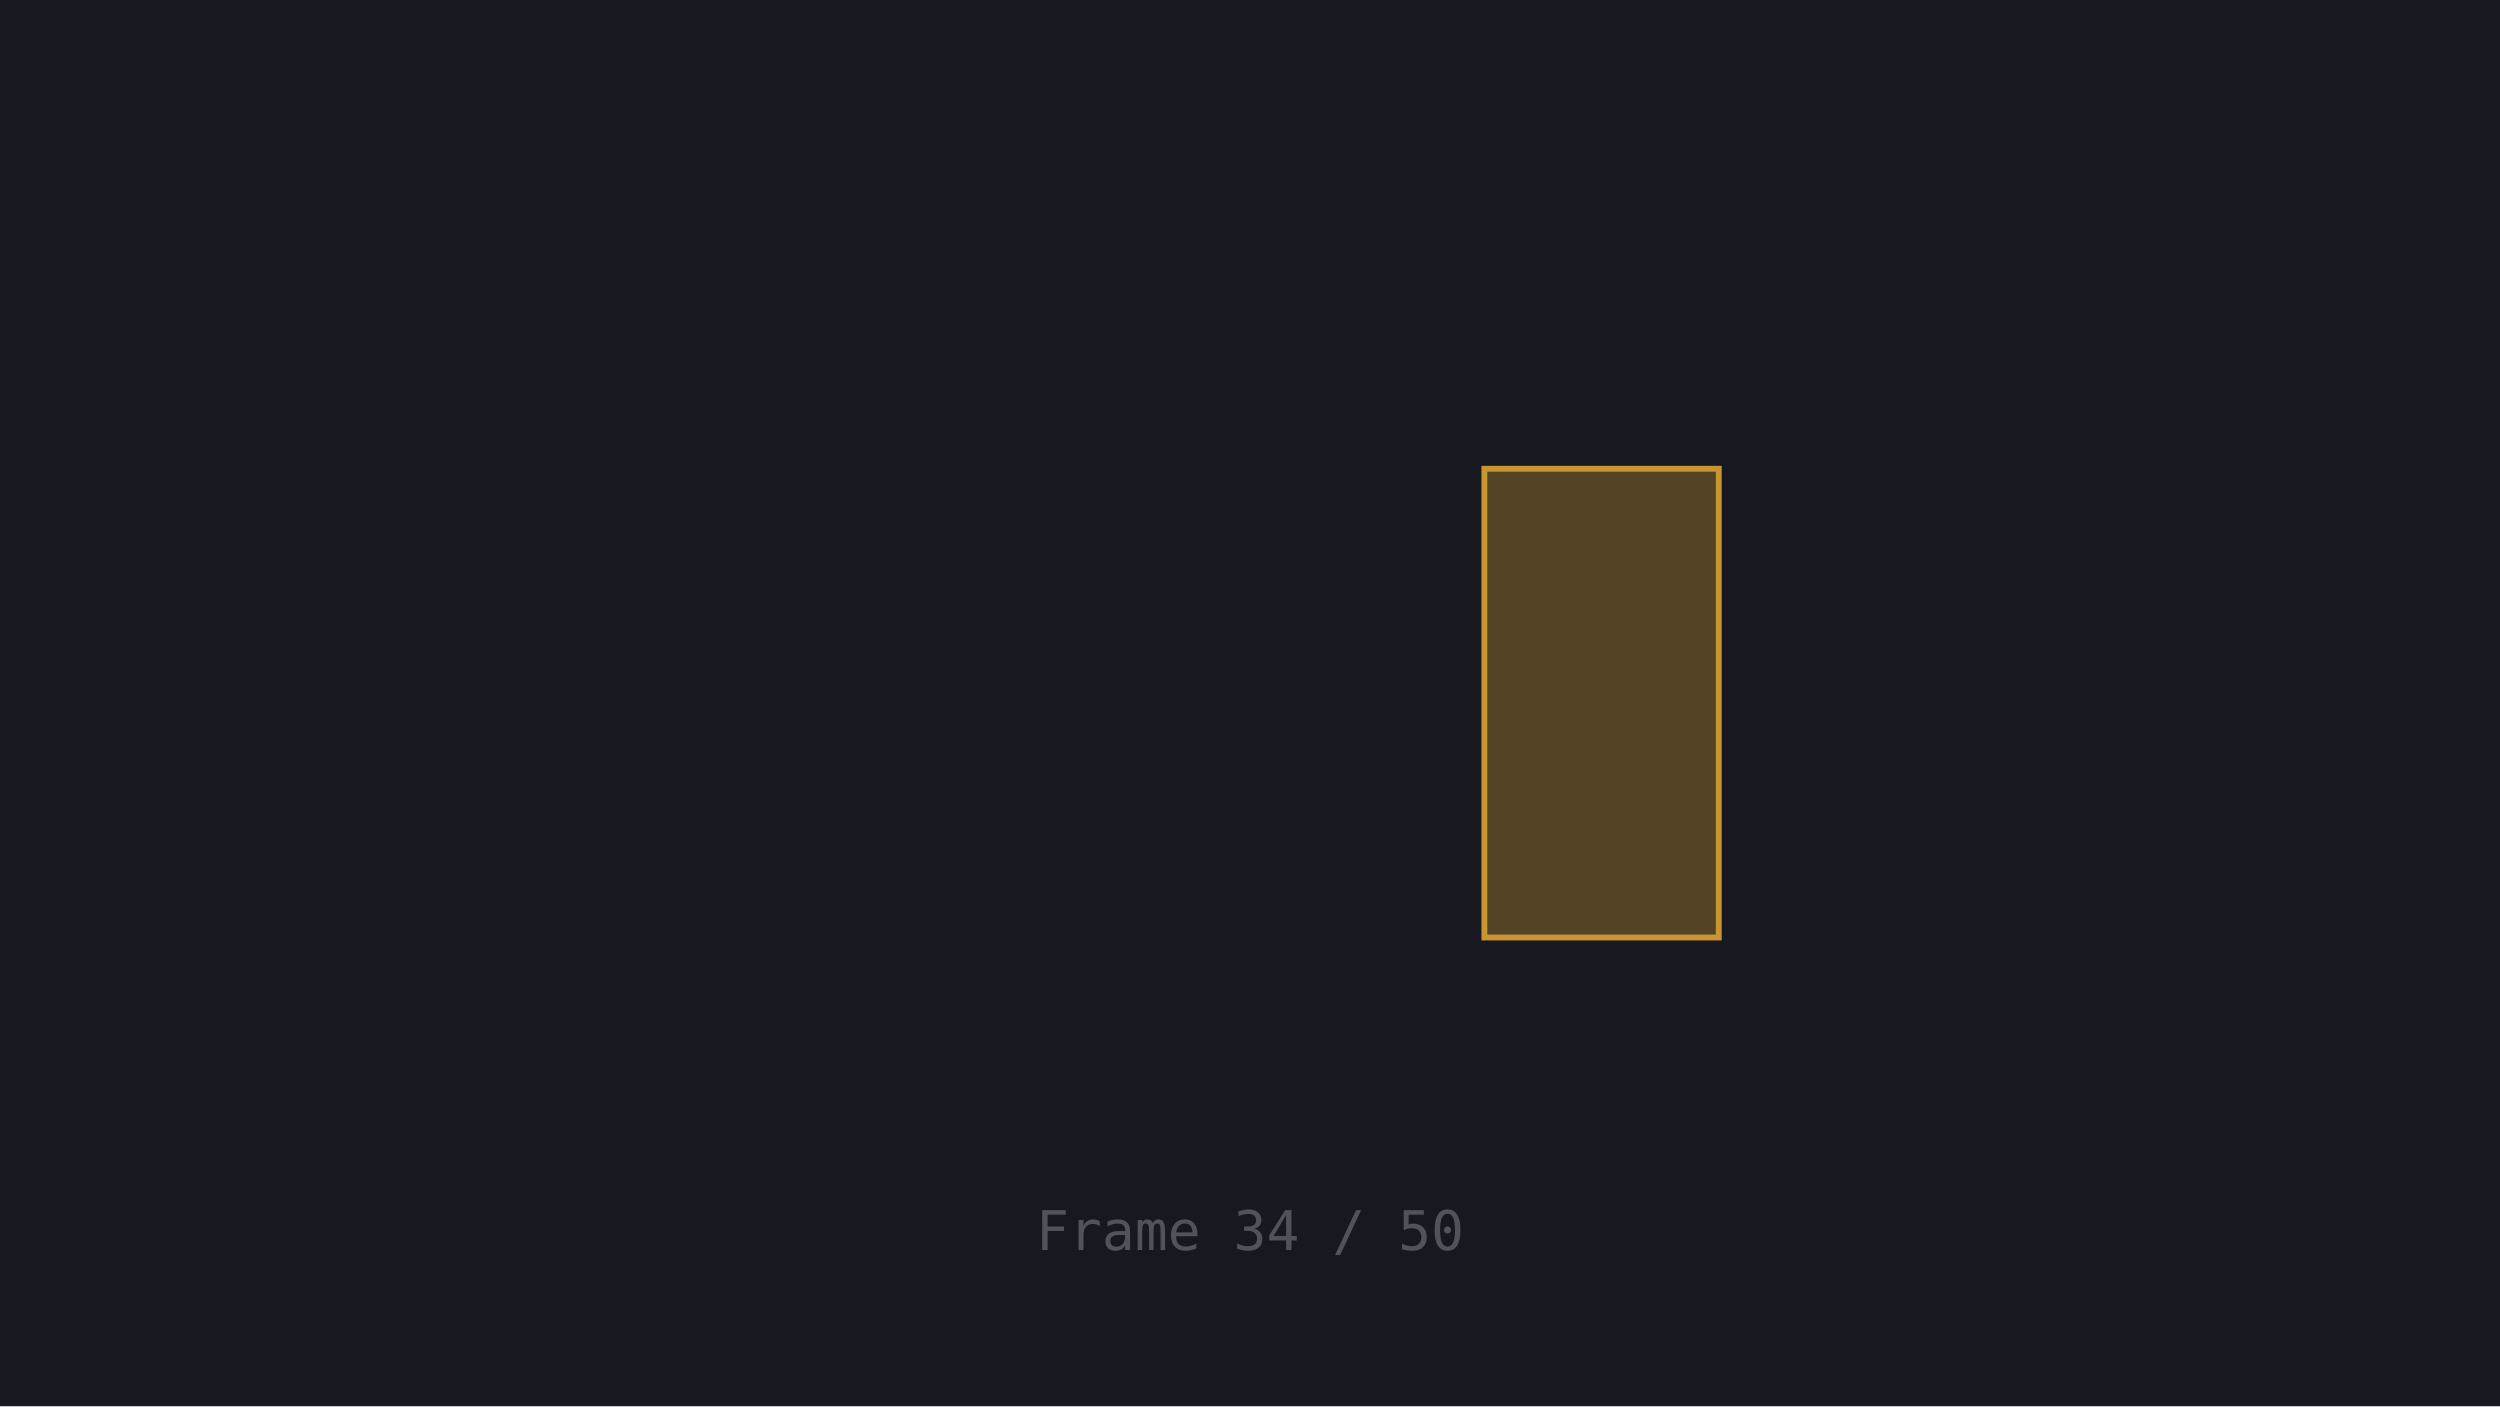
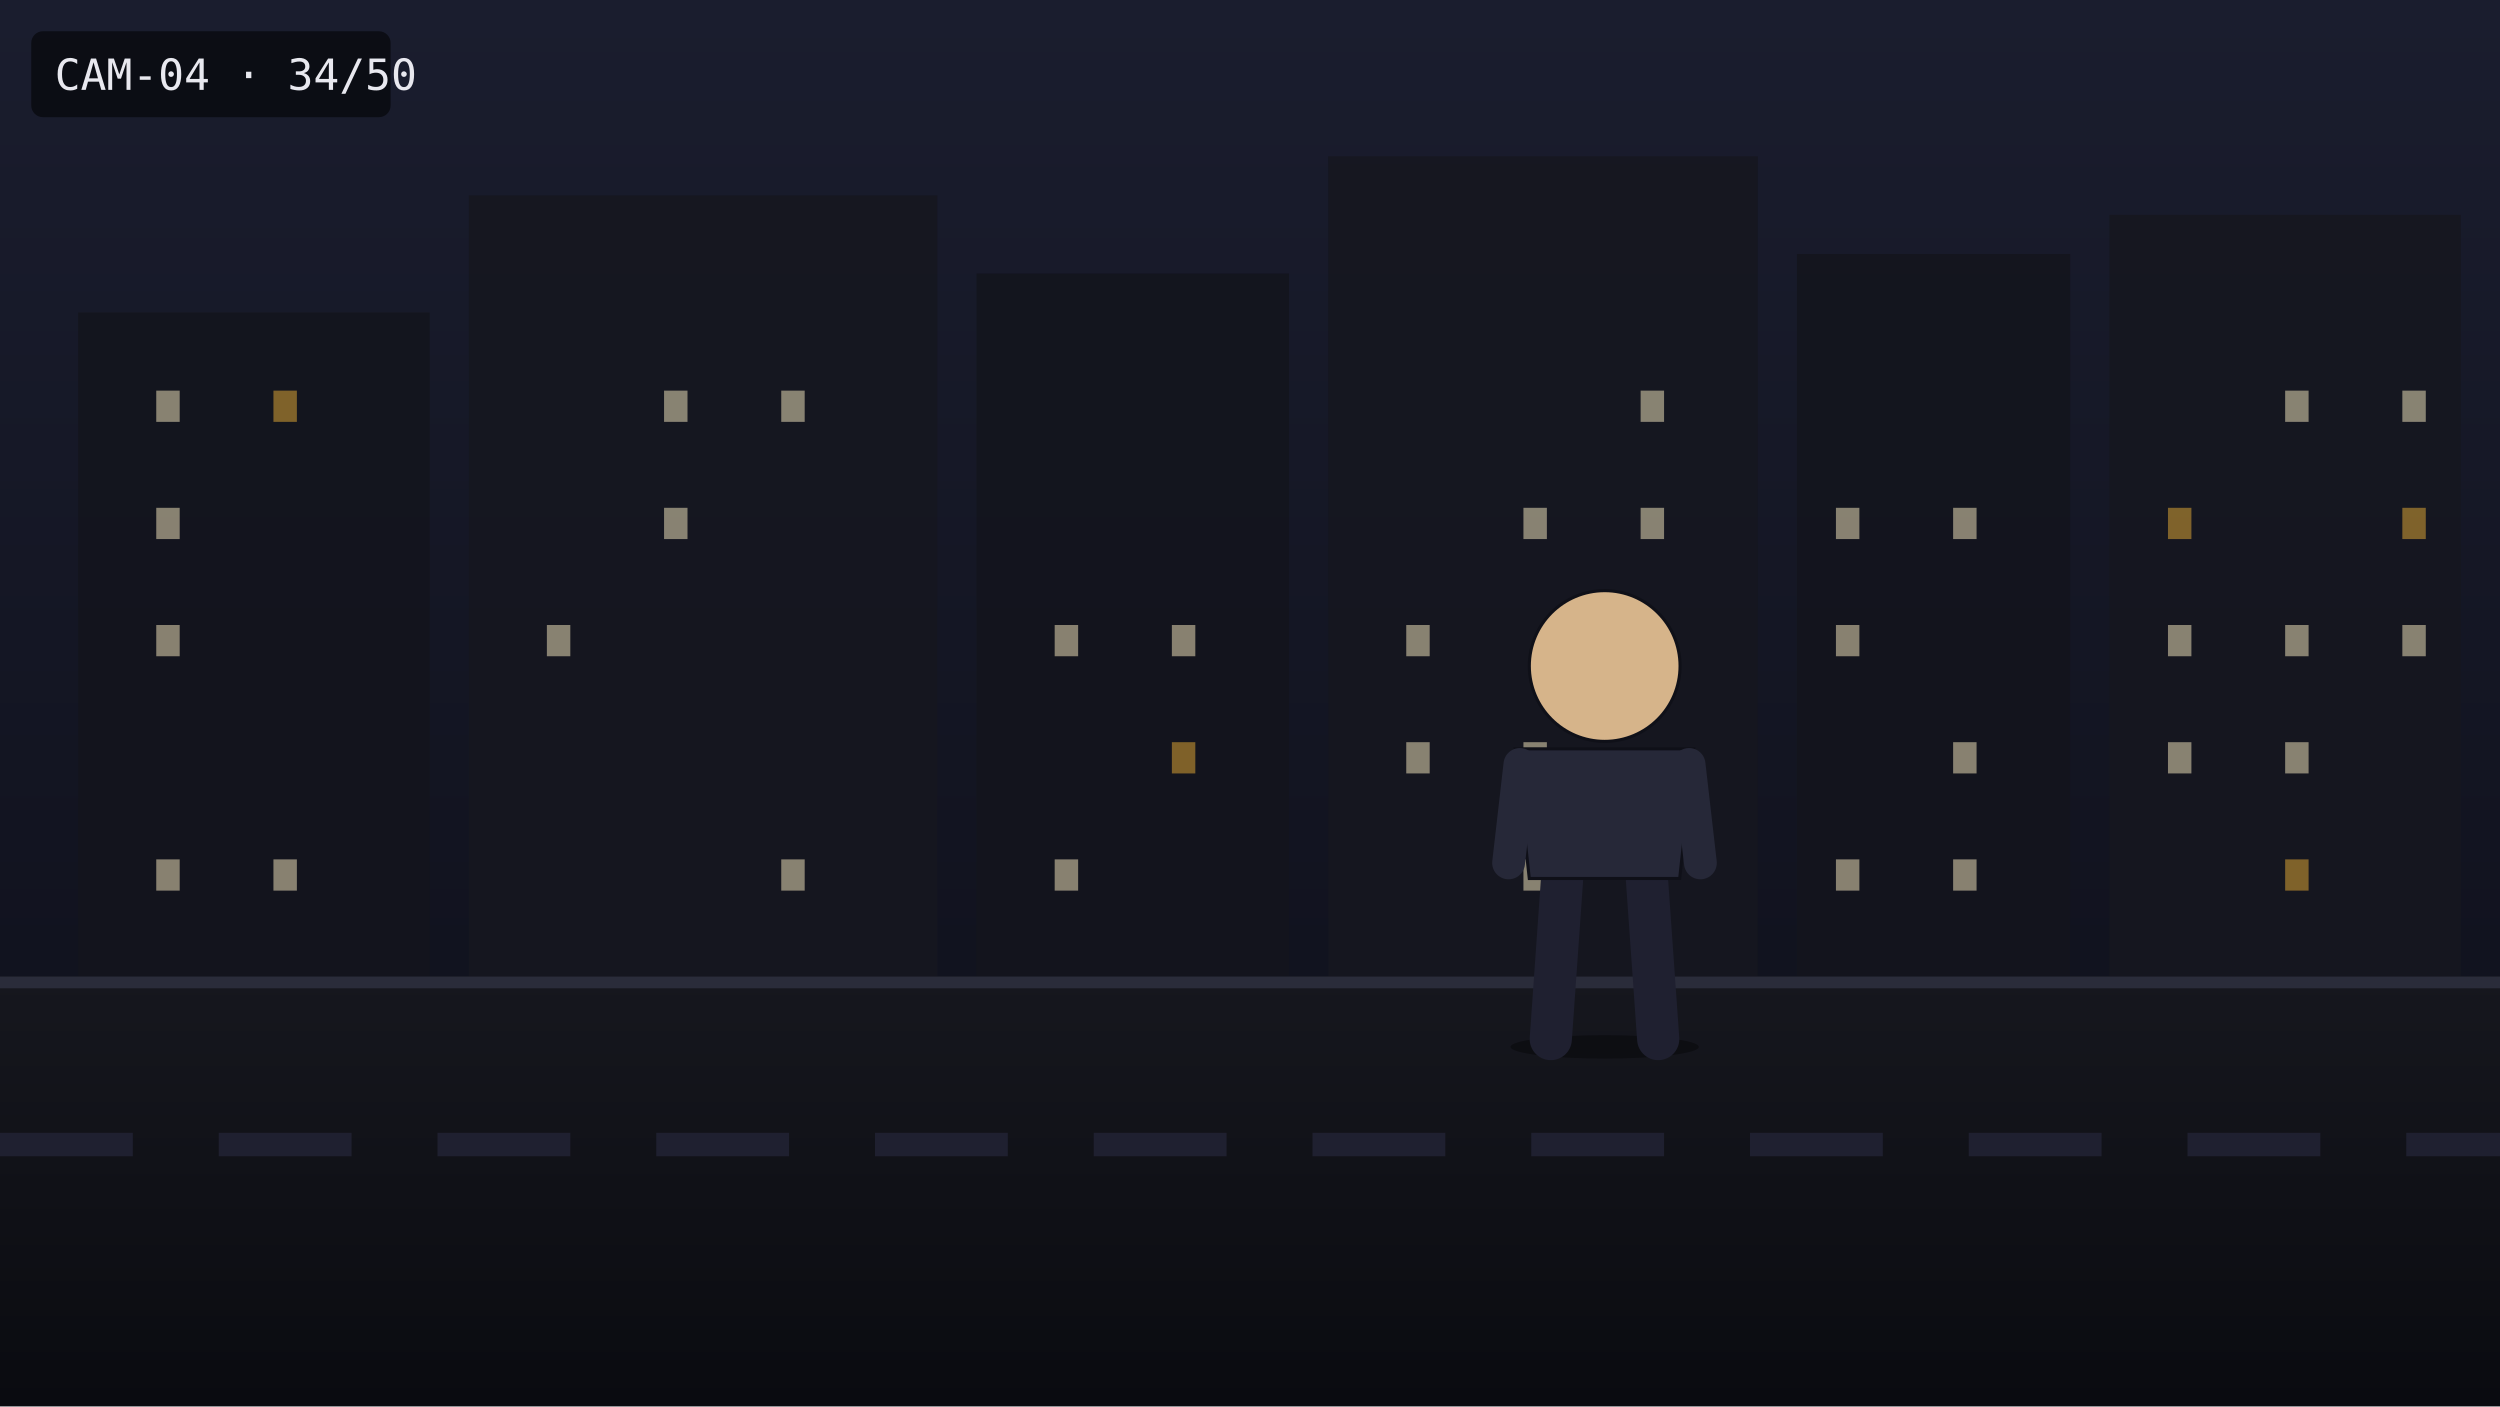
- <svg xmlns="http://www.w3.org/2000/svg" width="640" height="360" viewBox="0 0 640 360">
-   <rect width="640" height="360" fill="#181820" />
-   <rect x="380" y="120" width="60" height="120" fill="rgba(196,149,48,0.35)" stroke="#c89530" stroke-width="1.5" />
-   <text x="320" y="320" text-anchor="middle" font-family="monospace" font-size="14" fill="#52525b">Frame 34 / 50</text>
+ <svg xmlns="http://www.w3.org/2000/svg" width="640" height="360" viewBox="0 0 640 360" role="img" aria-label="Frame 34 / 50 — surveillance urbaine">
+   <defs>
+     <linearGradient id="sky" x1="0" y1="0" x2="0" y2="1">
+       <stop offset="0%" stop-color="#1a1d2e" />
+       <stop offset="100%" stop-color="#0d0e18" />
+     </linearGradient>
+     <linearGradient id="ground" x1="0" y1="0" x2="0" y2="1">
+       <stop offset="0%" stop-color="#16171e" />
+       <stop offset="100%" stop-color="#0a0b10" />
+     </linearGradient>
+   </defs>
+   <rect width="640" height="360" fill="url(#sky)" />
+   <g opacity="0.85">
+     <rect x="20" y="80" width="90" height="170" fill="#13141c" />
+     <rect x="120" y="50" width="120" height="200" fill="#15161f" />
+     <rect x="250" y="70" width="80" height="180" fill="#13141c" />
+     <rect x="340" y="40" width="110" height="210" fill="#15161f" />
+     <rect x="460" y="65" width="70" height="185" fill="#13141c" />
+     <rect x="540" y="55" width="90" height="195" fill="#15161f" />
+     <rect x="40" y="100" width="6" height="8" fill="#d6cba8" opacity="0.7" />
+     <rect x="40" y="130" width="6" height="8" fill="#d6cba8" opacity="0.7" />
+     <rect x="40" y="160" width="6" height="8" fill="#d6cba8" opacity="0.7" />
+     <rect x="40" y="220" width="6" height="8" fill="#d6cba8" opacity="0.7" />
+     <rect x="70" y="100" width="6" height="8" fill="#c89530" opacity="0.7" />
+     <rect x="70" y="220" width="6" height="8" fill="#d6cba8" opacity="0.7" />
+     <rect x="140" y="160" width="6" height="8" fill="#d6cba8" opacity="0.7" />
+     <rect x="170" y="100" width="6" height="8" fill="#d6cba8" opacity="0.7" />
+     <rect x="170" y="130" width="6" height="8" fill="#d6cba8" opacity="0.7" />
+     <rect x="200" y="100" width="6" height="8" fill="#d6cba8" opacity="0.7" />
+     <rect x="200" y="220" width="6" height="8" fill="#d6cba8" opacity="0.7" />
+     <rect x="270" y="160" width="6" height="8" fill="#d6cba8" opacity="0.7" />
+     <rect x="270" y="220" width="6" height="8" fill="#d6cba8" opacity="0.7" />
+     <rect x="300" y="160" width="6" height="8" fill="#d6cba8" opacity="0.7" />
+     <rect x="300" y="190" width="6" height="8" fill="#c89530" opacity="0.7" />
+     <rect x="360" y="160" width="6" height="8" fill="#d6cba8" opacity="0.7" />
+     <rect x="360" y="190" width="6" height="8" fill="#d6cba8" opacity="0.7" />
+     <rect x="390" y="130" width="6" height="8" fill="#d6cba8" opacity="0.7" />
+     <rect x="390" y="190" width="6" height="8" fill="#d6cba8" opacity="0.7" />
+     <rect x="390" y="220" width="6" height="8" fill="#d6cba8" opacity="0.7" />
+     <rect x="420" y="100" width="6" height="8" fill="#d6cba8" opacity="0.7" />
+     <rect x="420" y="130" width="6" height="8" fill="#d6cba8" opacity="0.7" />
+     <rect x="420" y="220" width="6" height="8" fill="#d6cba8" opacity="0.7" />
+     <rect x="470" y="130" width="6" height="8" fill="#d6cba8" opacity="0.7" />
+     <rect x="470" y="160" width="6" height="8" fill="#d6cba8" opacity="0.7" />
+     <rect x="470" y="220" width="6" height="8" fill="#d6cba8" opacity="0.7" />
+     <rect x="500" y="130" width="6" height="8" fill="#d6cba8" opacity="0.7" />
+     <rect x="500" y="190" width="6" height="8" fill="#d6cba8" opacity="0.7" />
+     <rect x="500" y="220" width="6" height="8" fill="#d6cba8" opacity="0.7" />
+     <rect x="555" y="130" width="6" height="8" fill="#c89530" opacity="0.7" />
+     <rect x="555" y="160" width="6" height="8" fill="#d6cba8" opacity="0.7" />
+     <rect x="555" y="190" width="6" height="8" fill="#d6cba8" opacity="0.7" />
+     <rect x="585" y="100" width="6" height="8" fill="#d6cba8" opacity="0.7" />
+     <rect x="585" y="160" width="6" height="8" fill="#d6cba8" opacity="0.7" />
+     <rect x="585" y="190" width="6" height="8" fill="#d6cba8" opacity="0.7" />
+     <rect x="585" y="220" width="6" height="8" fill="#c89530" opacity="0.7" />
+     <rect x="615" y="100" width="6" height="8" fill="#d6cba8" opacity="0.7" />
+     <rect x="615" y="130" width="6" height="8" fill="#c89530" opacity="0.7" />
+     <rect x="615" y="160" width="6" height="8" fill="#d6cba8" opacity="0.7" />
+   </g>
+   <rect x="0" y="250" width="640" height="110" fill="url(#ground)" />
+   <rect x="0" y="250" width="640" height="3" fill="#2a2c3a" />
+   <rect x="0" y="290" width="34" height="6" fill="#1f2030" />
+   <rect x="56" y="290" width="34" height="6" fill="#1f2030" />
+   <rect x="112" y="290" width="34" height="6" fill="#1f2030" />
+   <rect x="168" y="290" width="34" height="6" fill="#1f2030" />
+   <rect x="224" y="290" width="34" height="6" fill="#1f2030" />
+   <rect x="280" y="290" width="34" height="6" fill="#1f2030" />
+   <rect x="336" y="290" width="34" height="6" fill="#1f2030" />
+   <rect x="392" y="290" width="34" height="6" fill="#1f2030" />
+   <rect x="448" y="290" width="34" height="6" fill="#1f2030" />
+   <rect x="504" y="290" width="34" height="6" fill="#1f2030" />
+   <rect x="560" y="290" width="34" height="6" fill="#1f2030" />
+   <rect x="616" y="290" width="34" height="6" fill="#1f2030" />
+   <g aria-label="person-1">
+     <ellipse cx="410.8" cy="268.0" rx="24.1" ry="3" fill="rgba(0,0,0,0.35)" />
+     <line x1="399.9" y1="224.9" x2="397.0" y2="266.0" stroke="#1f2030" stroke-width="10.8" stroke-linecap="round" />
+     <line x1="421.6" y1="224.9" x2="424.5" y2="266.0" stroke="#1f2030" stroke-width="10.8" stroke-linecap="round" />
+     <path d="M 391.5 224.9                L 387.9 191.7                L 433.6 191.7                L 430.0 224.9 Z" fill="#262838" stroke="#0f1018" stroke-width="0.8" />
+     <line x1="389.1" y1="195.7" x2="386.2" y2="220.9" stroke="#262838" stroke-width="8.4" stroke-linecap="round" />
+     <line x1="432.4" y1="195.7" x2="435.3" y2="220.9" stroke="#262838" stroke-width="8.4" stroke-linecap="round" />
+     <circle cx="410.8" cy="170.5" r="19.3" fill="#d6b48a" stroke="#0f1018" stroke-width="0.8" />
+   </g>
+   <g>
+     <rect x="8" y="8" width="92" height="22" rx="3" fill="rgba(0,0,0,0.55)" />
+     <text x="14" y="23" font-family="monospace" font-size="11" fill="#e8e8ef">CAM-04 · 34/50</text>
+   </g>
</svg>
